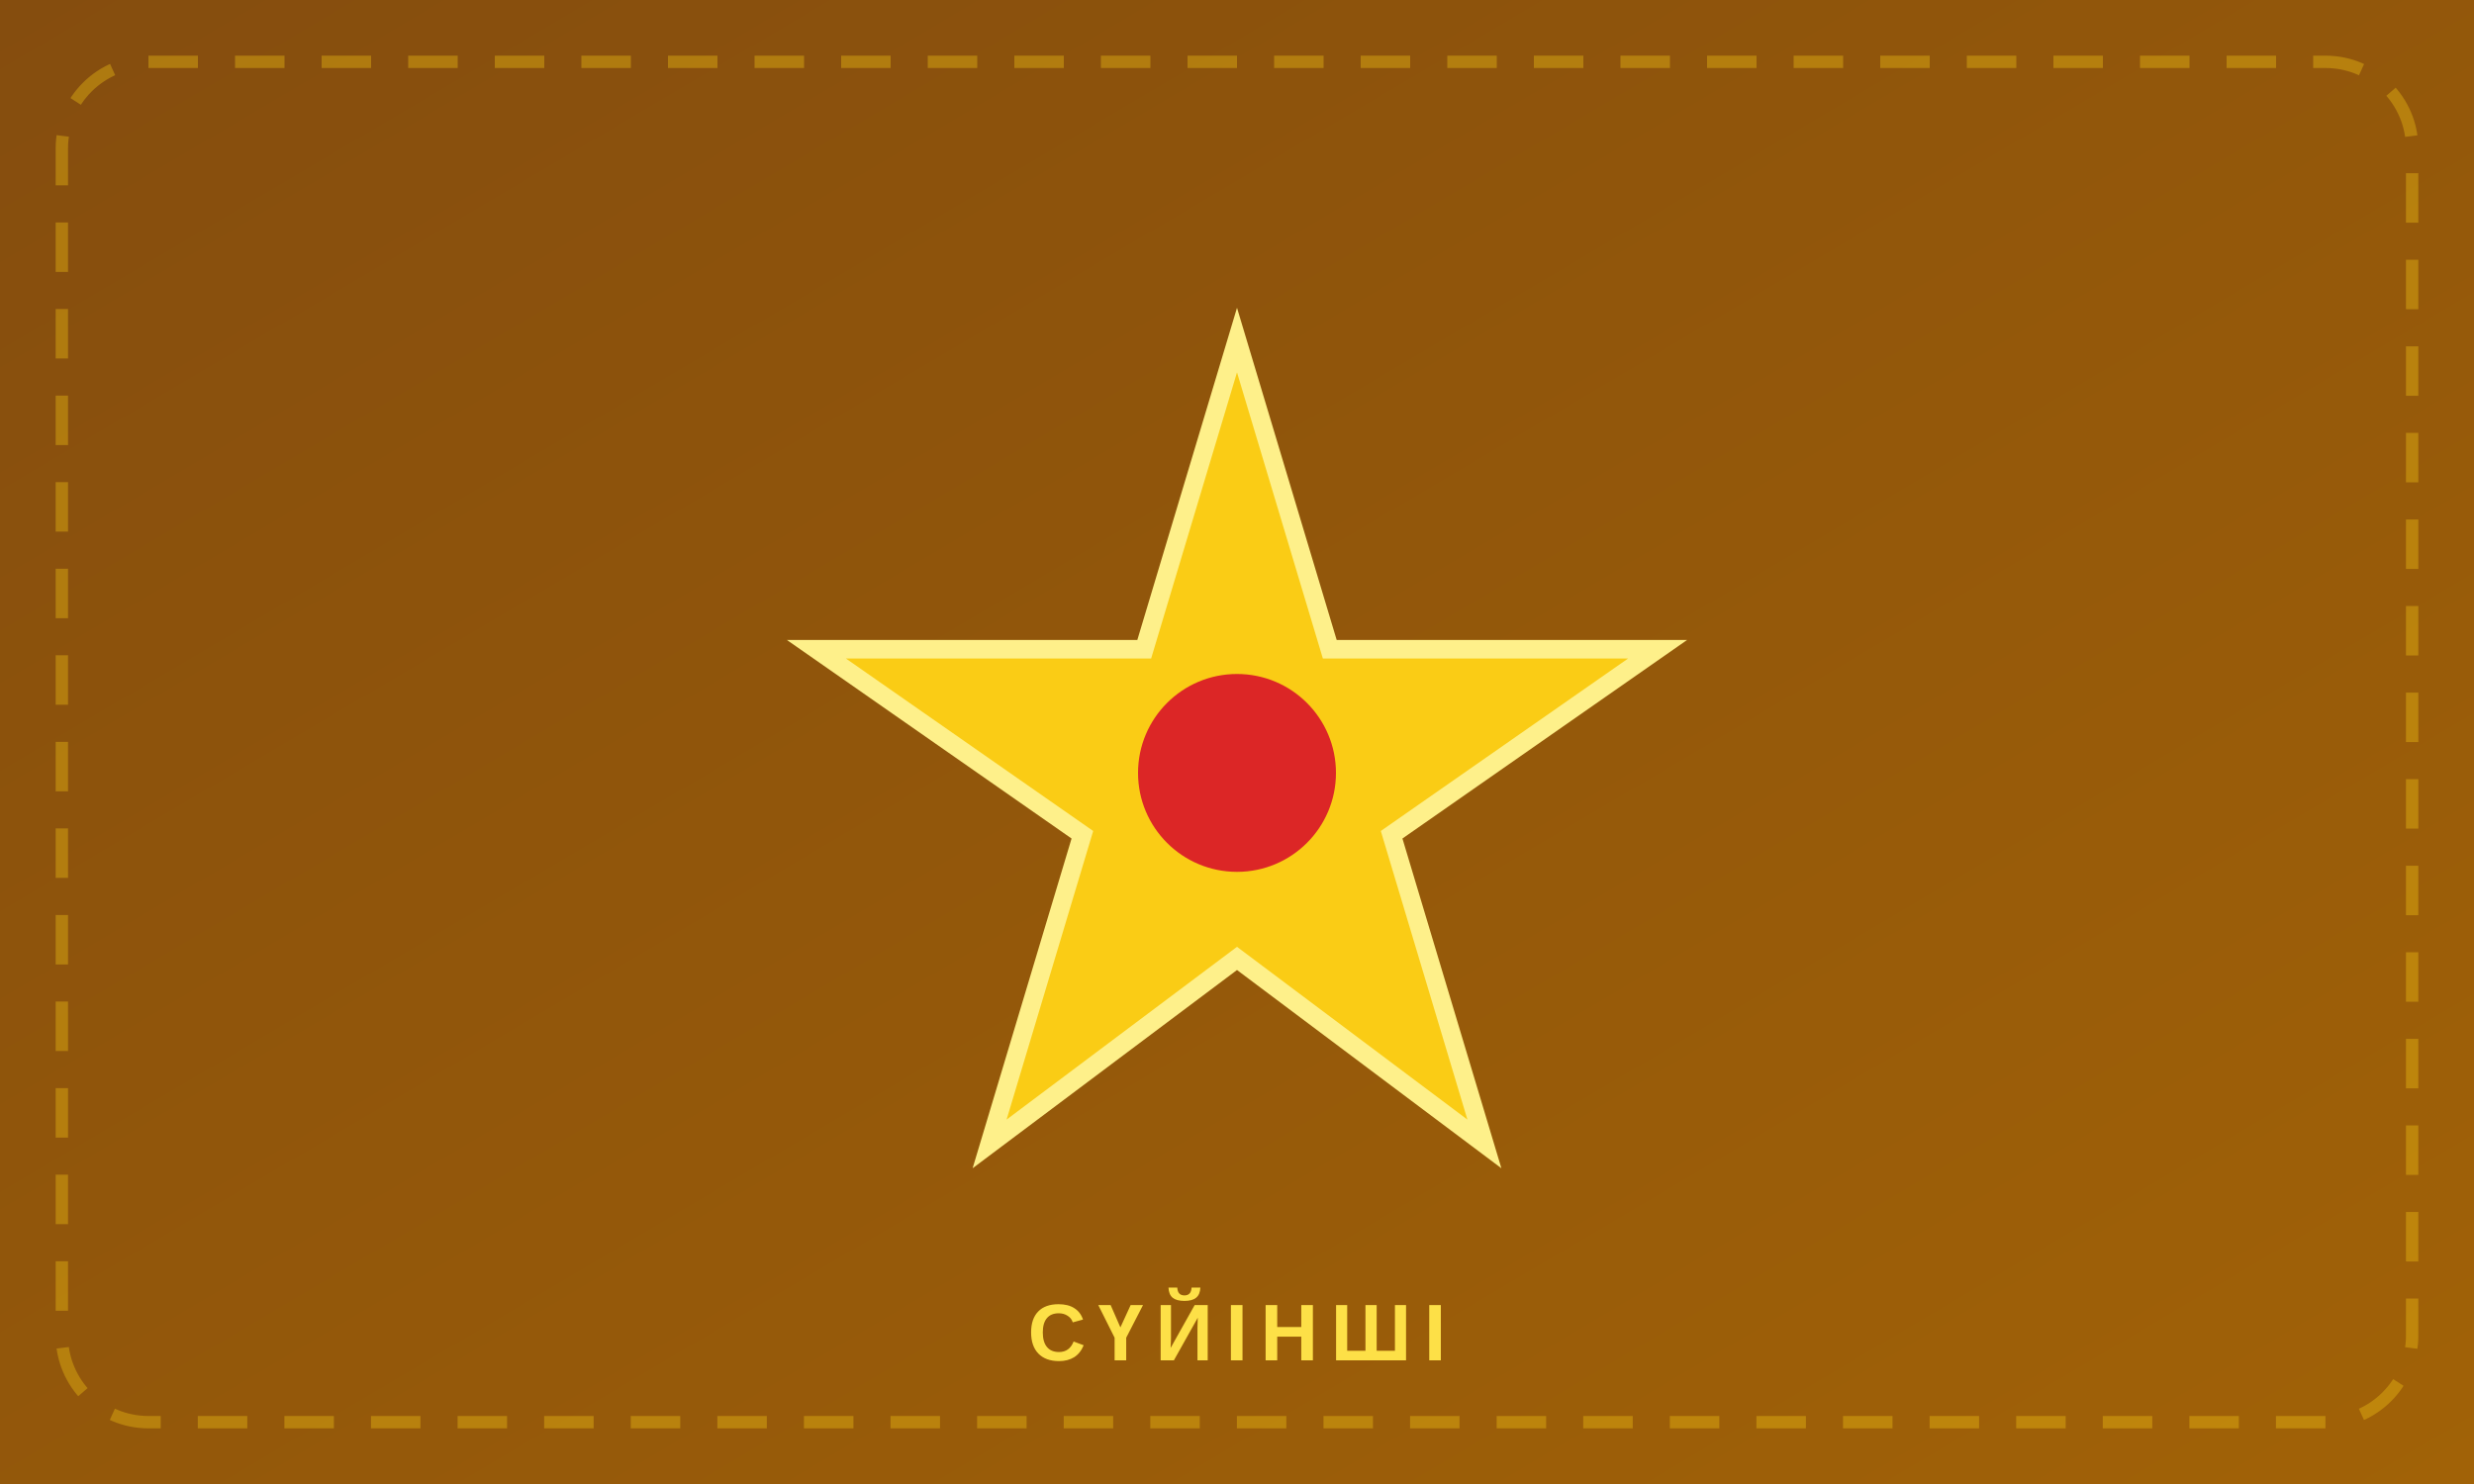
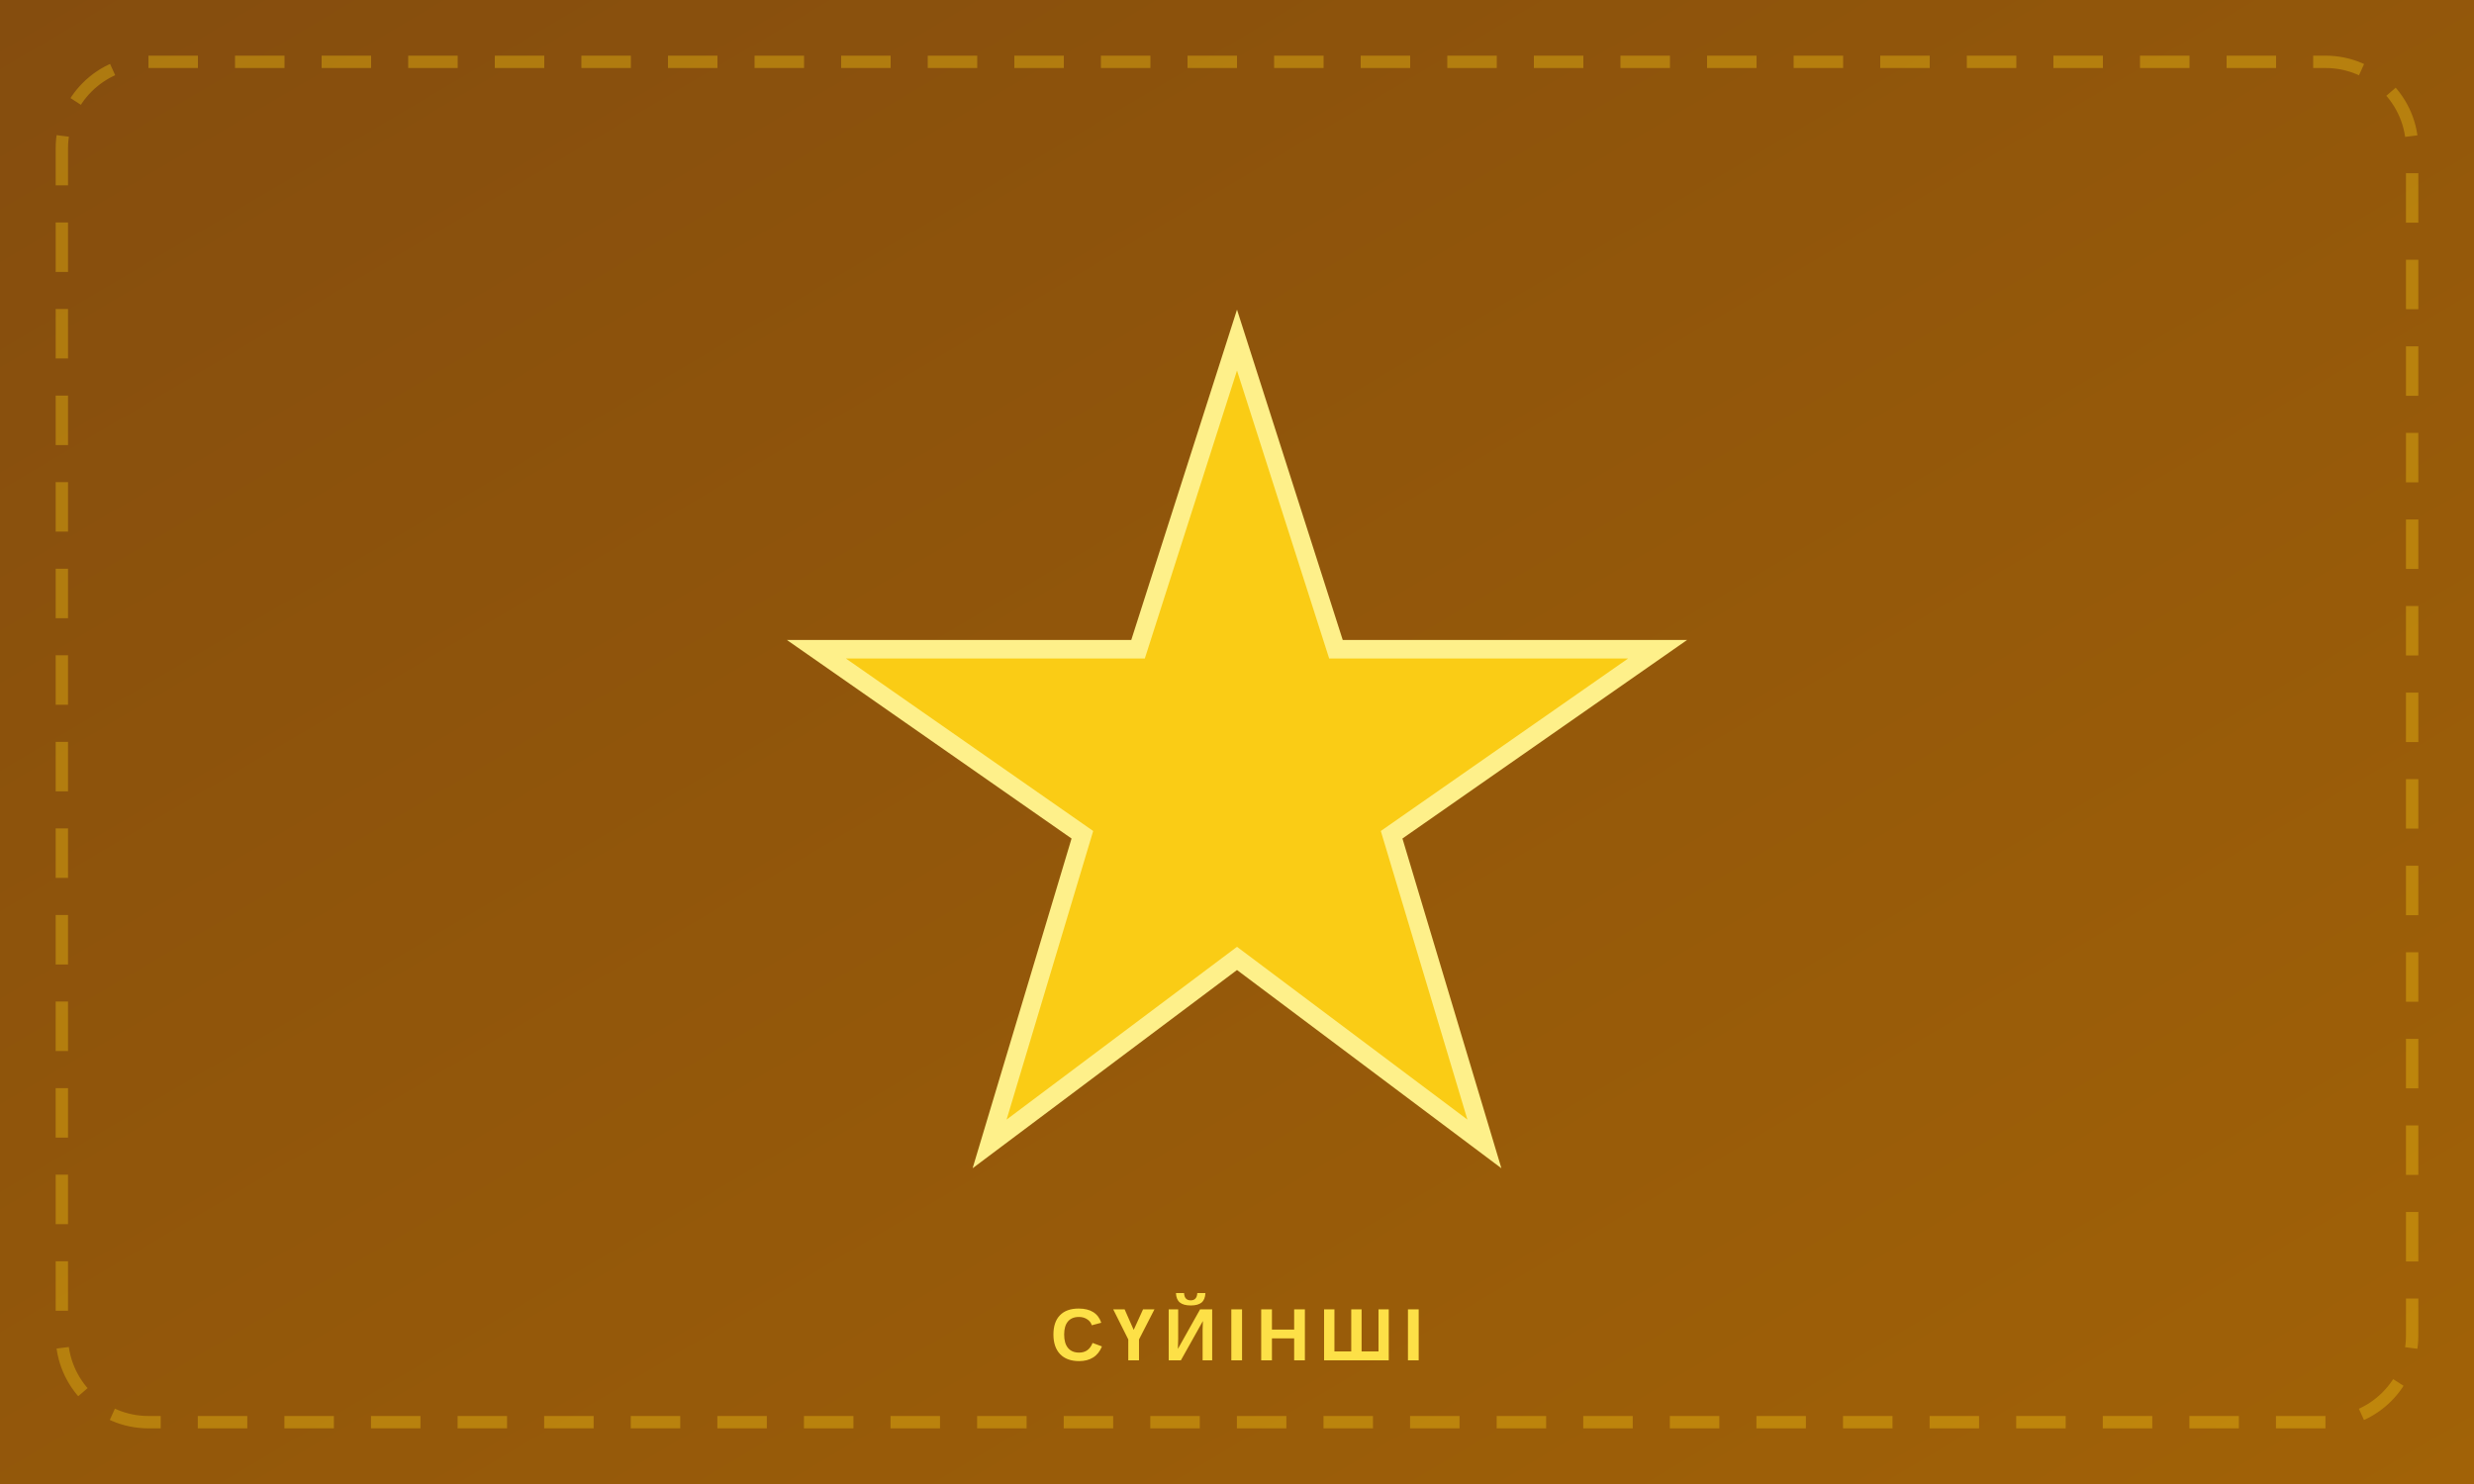
<svg xmlns="http://www.w3.org/2000/svg" viewBox="0 0 400 240" width="400" height="240">
  <defs>
    <linearGradient id="g_suinshi" x1="0" y1="0" x2="1" y2="1">
      <stop offset="0%" stop-color="#854d0e" />
      <stop offset="100%" stop-color="#a16207" />
    </linearGradient>
  </defs>
  <rect width="400" height="240" fill="url(#g_suinshi)" />
  <rect x="10" y="10" width="380" height="220" rx="14" fill="none" stroke="#facc15" stroke-opacity="0.35" stroke-width="2" stroke-dasharray="8 6" />
-   <polygon points="200,55 215,105 268,105 225,135 240,185 200,155 160,185 175,135 132,105 185,105" fill="#facc15" stroke="#fef08a" stroke-width="3" />
-   <circle cx="200" cy="125" r="16" fill="#dc2626" />
-   <text x="200" y="220" fill="#fde047" font-family="Arial, sans-serif" font-size="13" font-weight="bold" letter-spacing="2" text-anchor="middle">СҮЙІНШІ</text>
+   <polygon points="200,55 216,105 268,105 225,135 240,185 200,155 160,185 175,135 132,105 184,105" fill="#facc15" stroke="#fef08a" stroke-width="3" />
+   <text x="200" y="220" fill="#fde047" font-family="Arial, sans-serif" font-size="12" font-weight="bold" letter-spacing="1.5" text-anchor="middle">СҮЙІНШІ</text>
</svg>
